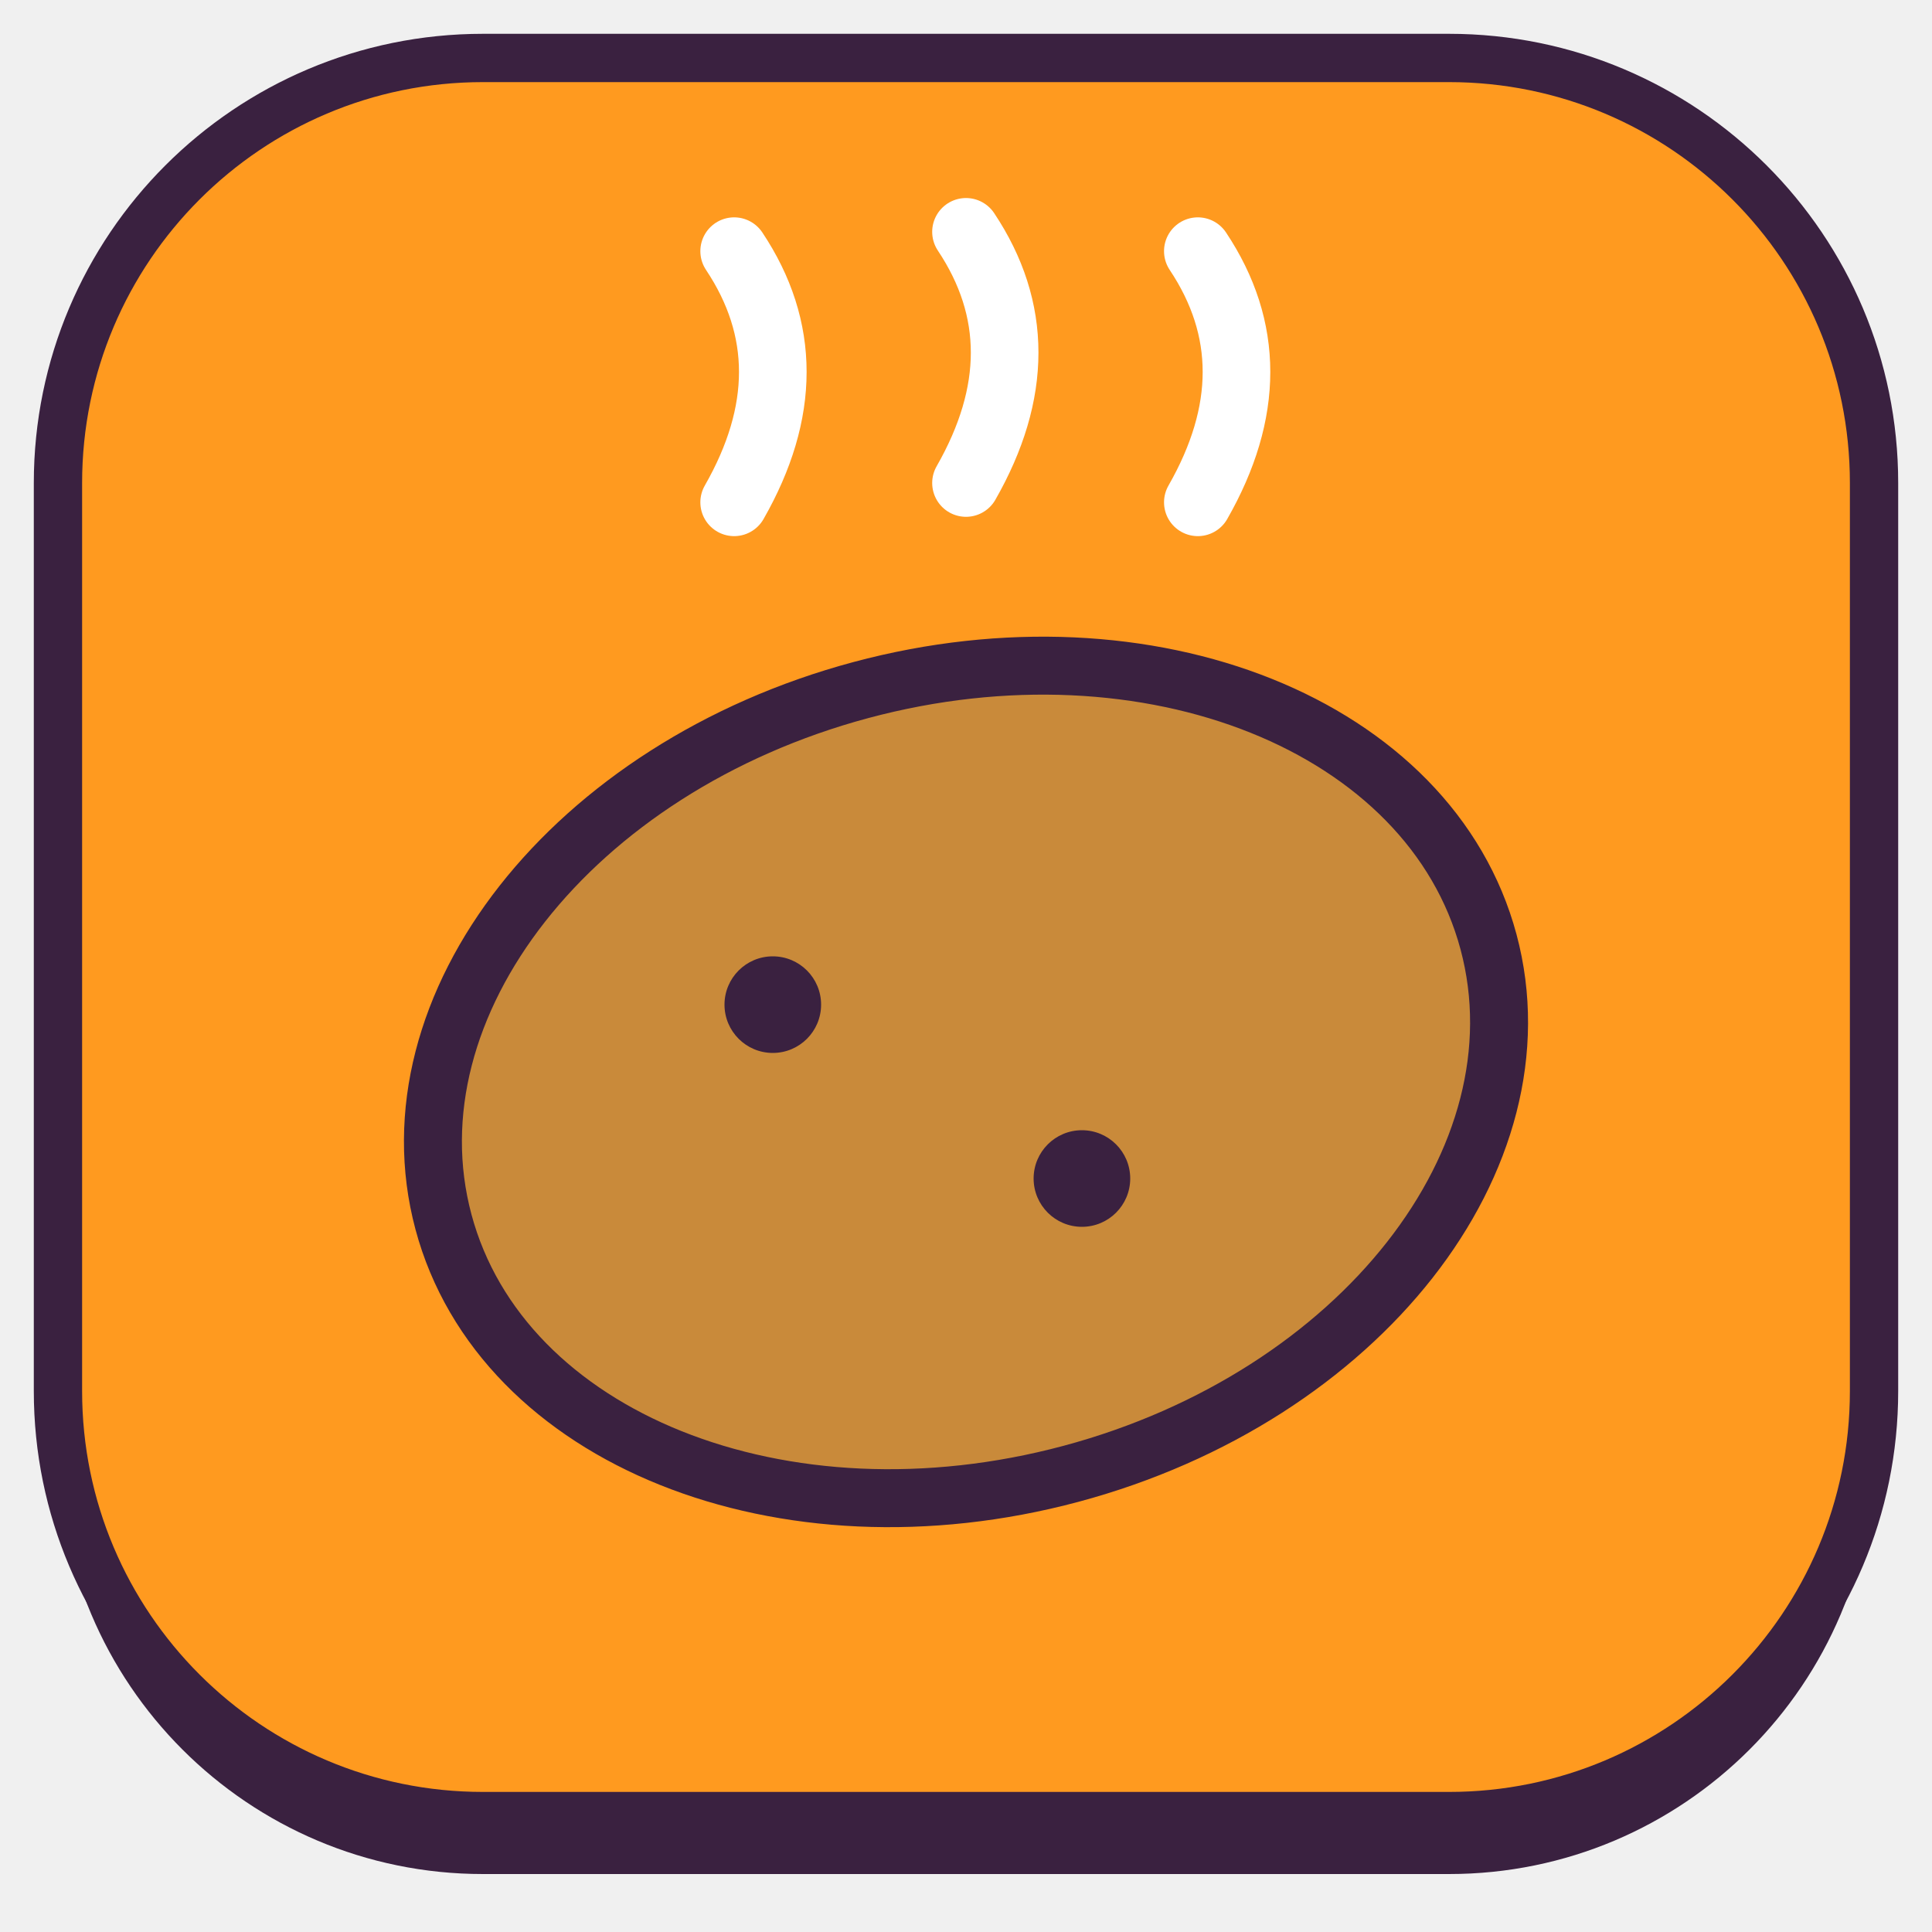
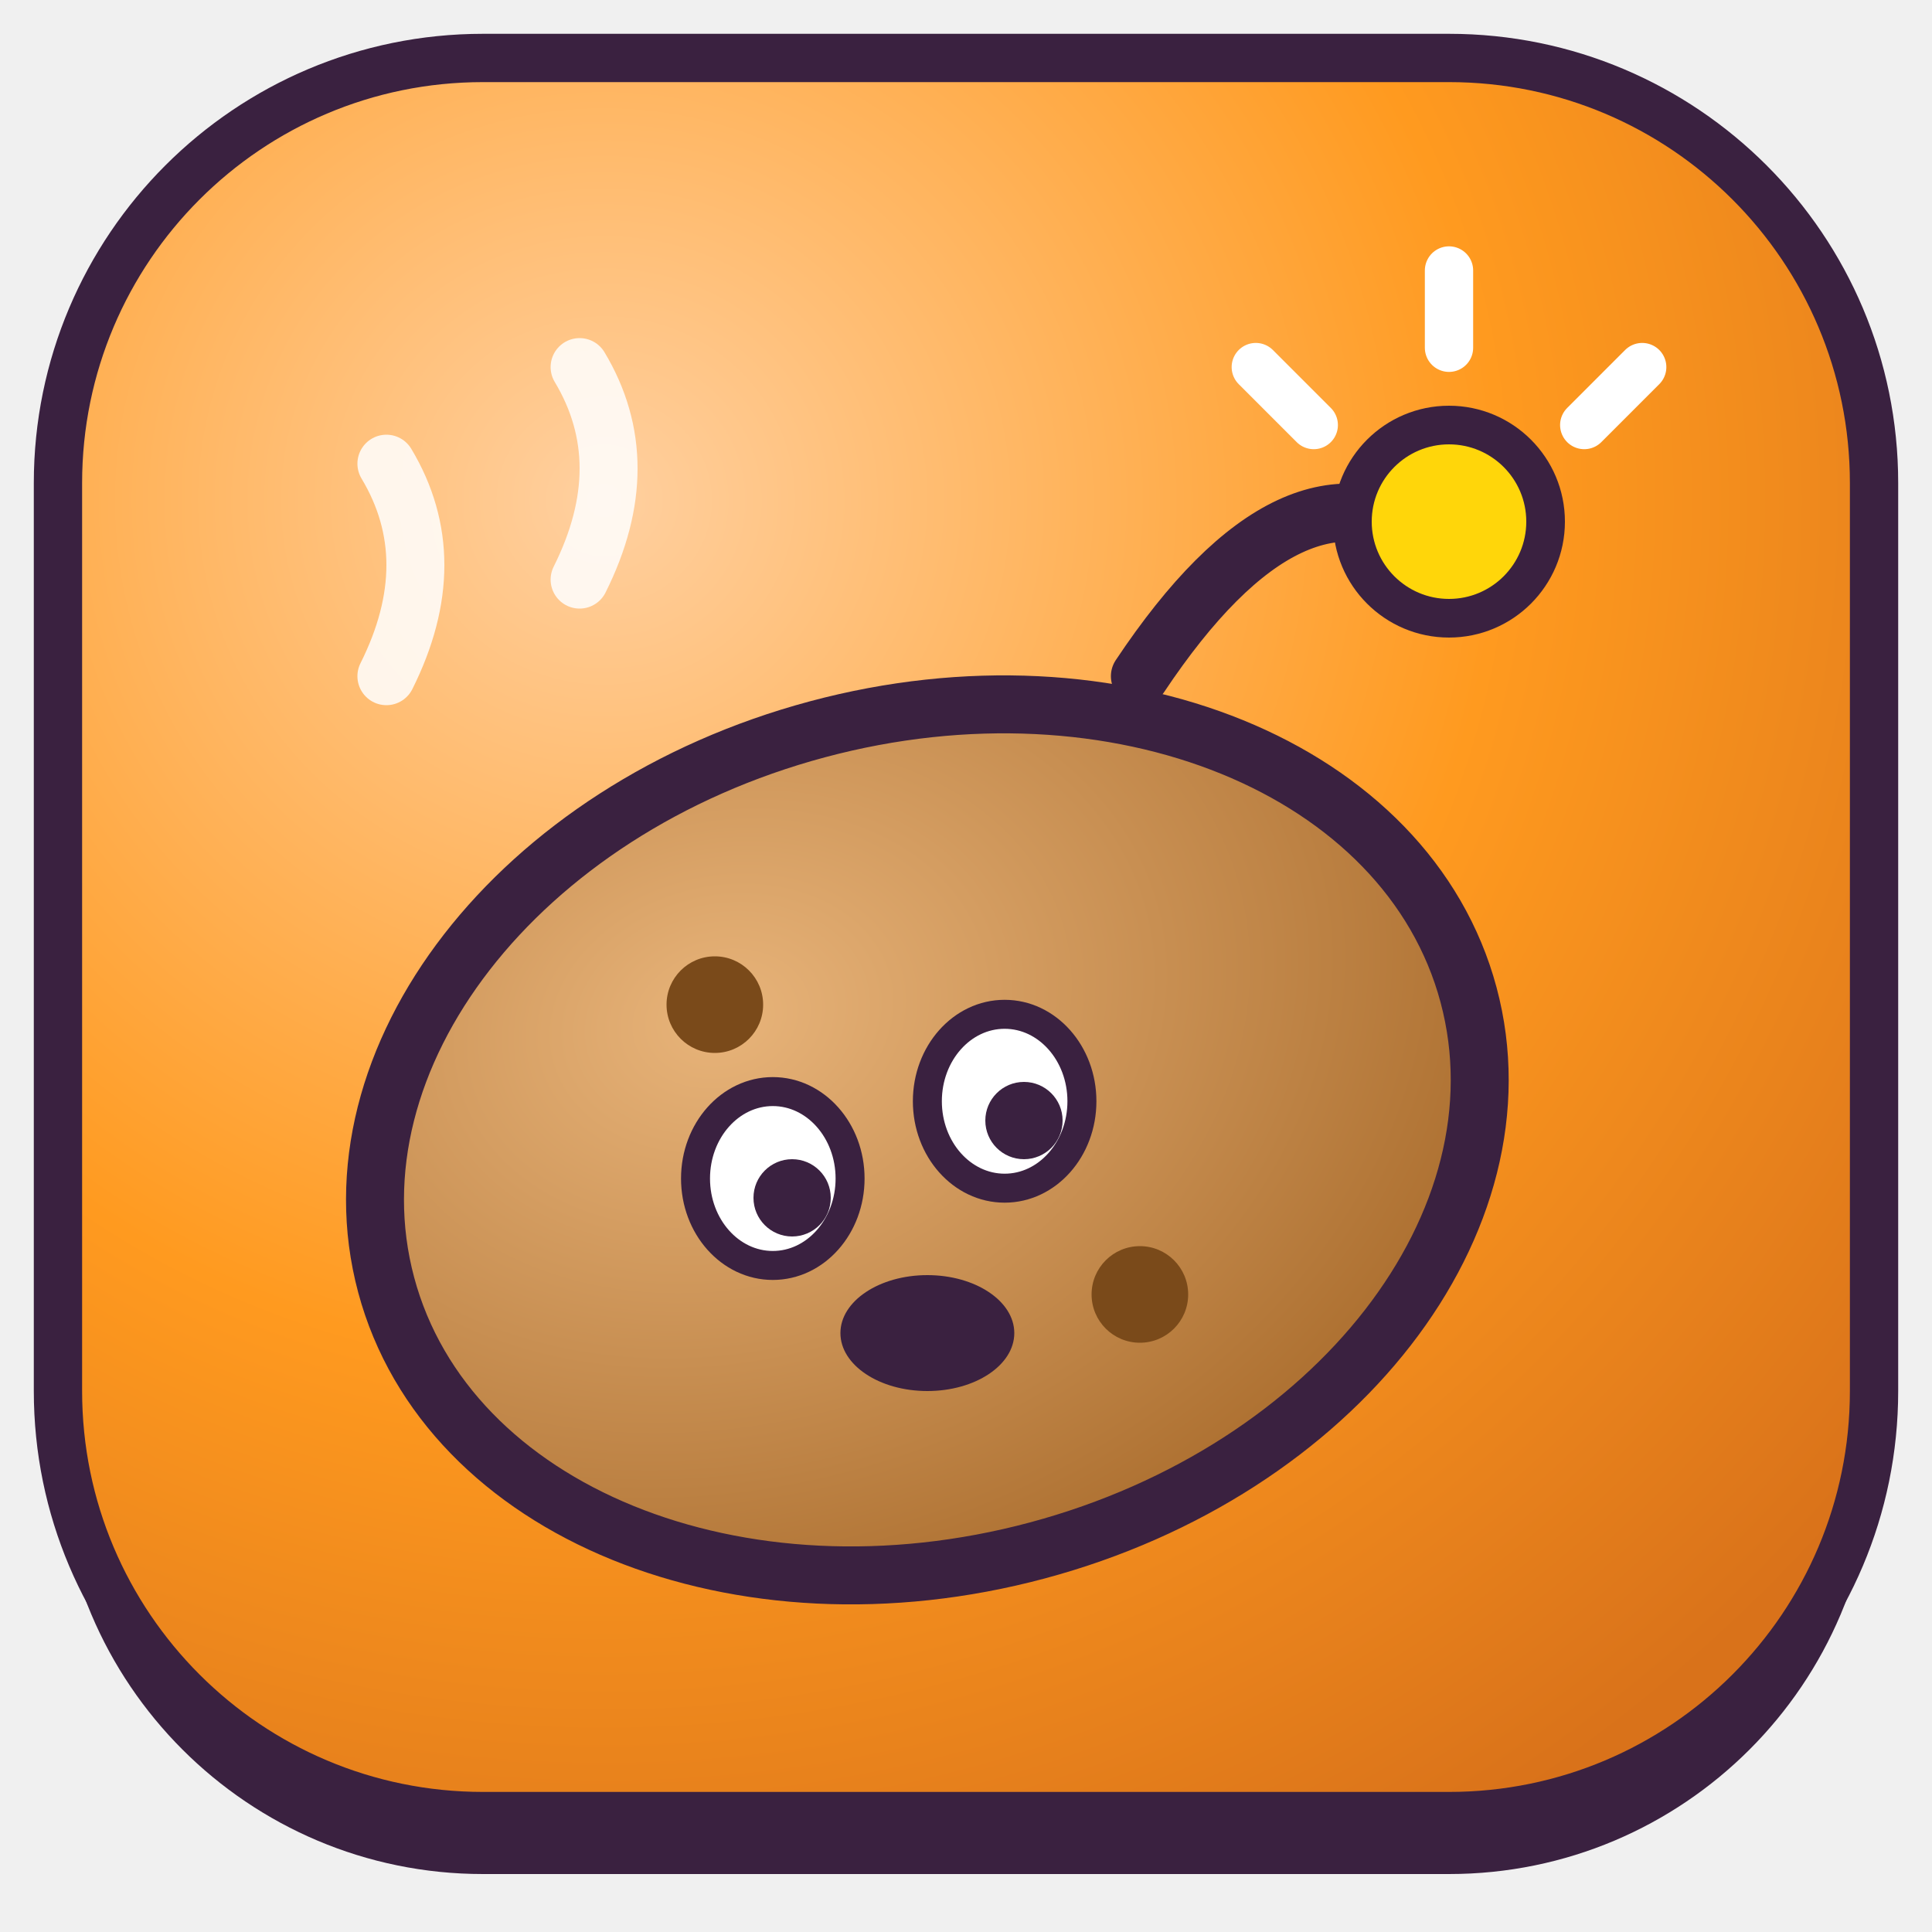
<svg xmlns="http://www.w3.org/2000/svg" viewBox="0 0 200 200" role="img" aria-label="Patate Chaude">
+   <defs>
+     <radialGradient id="g2" cx=".3" cy=".25" r=".9">
+       <stop offset="0" stop-color="#ffd0a0" />
+       <stop offset=".55" stop-color="#ff9a1f" />
+       <stop offset="1" stop-color="#d9721a" />
+     </radialGradient>
+     <radialGradient id="p2" cx=".35" cy=".3" r=".8">
+       <stop offset="0" stop-color="#e8b47a" />
+       <stop offset="1" stop-color="#a86a2a" />
+     </radialGradient>
+   </defs>
  <rect x="6" y="12" width="188" height="182" rx="44" fill="#3a2140" />
-   <rect x="6" y="6" width="188" height="182" rx="44" fill="#ff9a1f" stroke="#3a2140" stroke-width="5" />
-   <ellipse cx="100" cy="112" rx="56" ry="42" transform="rotate(-15 100 112)" fill="#c98a3a" stroke="#3a2140" stroke-width="6" />
-   <circle cx="80" cy="104" r="5" fill="#3a2140" />
-   <circle cx="112" cy="122" r="5" fill="#3a2140" />
-   <path d="M76 52q8-14 0-26M100 50q8-14 0-26M124 52q8-14 0-26" fill="none" stroke="#fff" stroke-width="7" stroke-linecap="round" />
+   <rect x="6" y="6" width="188" height="182" rx="44" fill="url(#g2)" stroke="#3a2140" stroke-width="5" />
+   <path d="M118 70q16-24 30-14" fill="none" stroke="#3a2140" stroke-width="6" stroke-linecap="round" />
+   <circle cx="150" cy="54" r="10" fill="#ffd60a" stroke="#3a2140" stroke-width="4" />
+   <path d="M150 36v-8M164 44l6-6M136 44l-6-6" stroke="#fff" stroke-width="5" stroke-linecap="round" />
+   <ellipse cx="96" cy="118" rx="58" ry="44" transform="rotate(-15 96 118)" fill="url(#p2)" stroke="#3a2140" stroke-width="6" />
+   <circle cx="74" cy="104" r="5" fill="#7a4a1a" />
+   <circle cx="118" cy="134" r="5" fill="#7a4a1a" />
+   <ellipse cx="80" cy="122" rx="8" ry="9" fill="#fff" stroke="#3a2140" stroke-width="3" />
+   <ellipse cx="104" cy="114" rx="8" ry="9" fill="#fff" stroke="#3a2140" stroke-width="3" />
+   <circle cx="82" cy="124" r="4" fill="#3a2140" />
+   <circle cx="106" cy="116" r="4" fill="#3a2140" />
+   <ellipse cx="96" cy="138" rx="9" ry="6" fill="#3a2140" />
+   <path d="M40 70q6-12 0-22M60 60q6-12 0-22" fill="none" stroke="#fff" stroke-width="6" stroke-linecap="round" opacity=".85" />
</svg>
